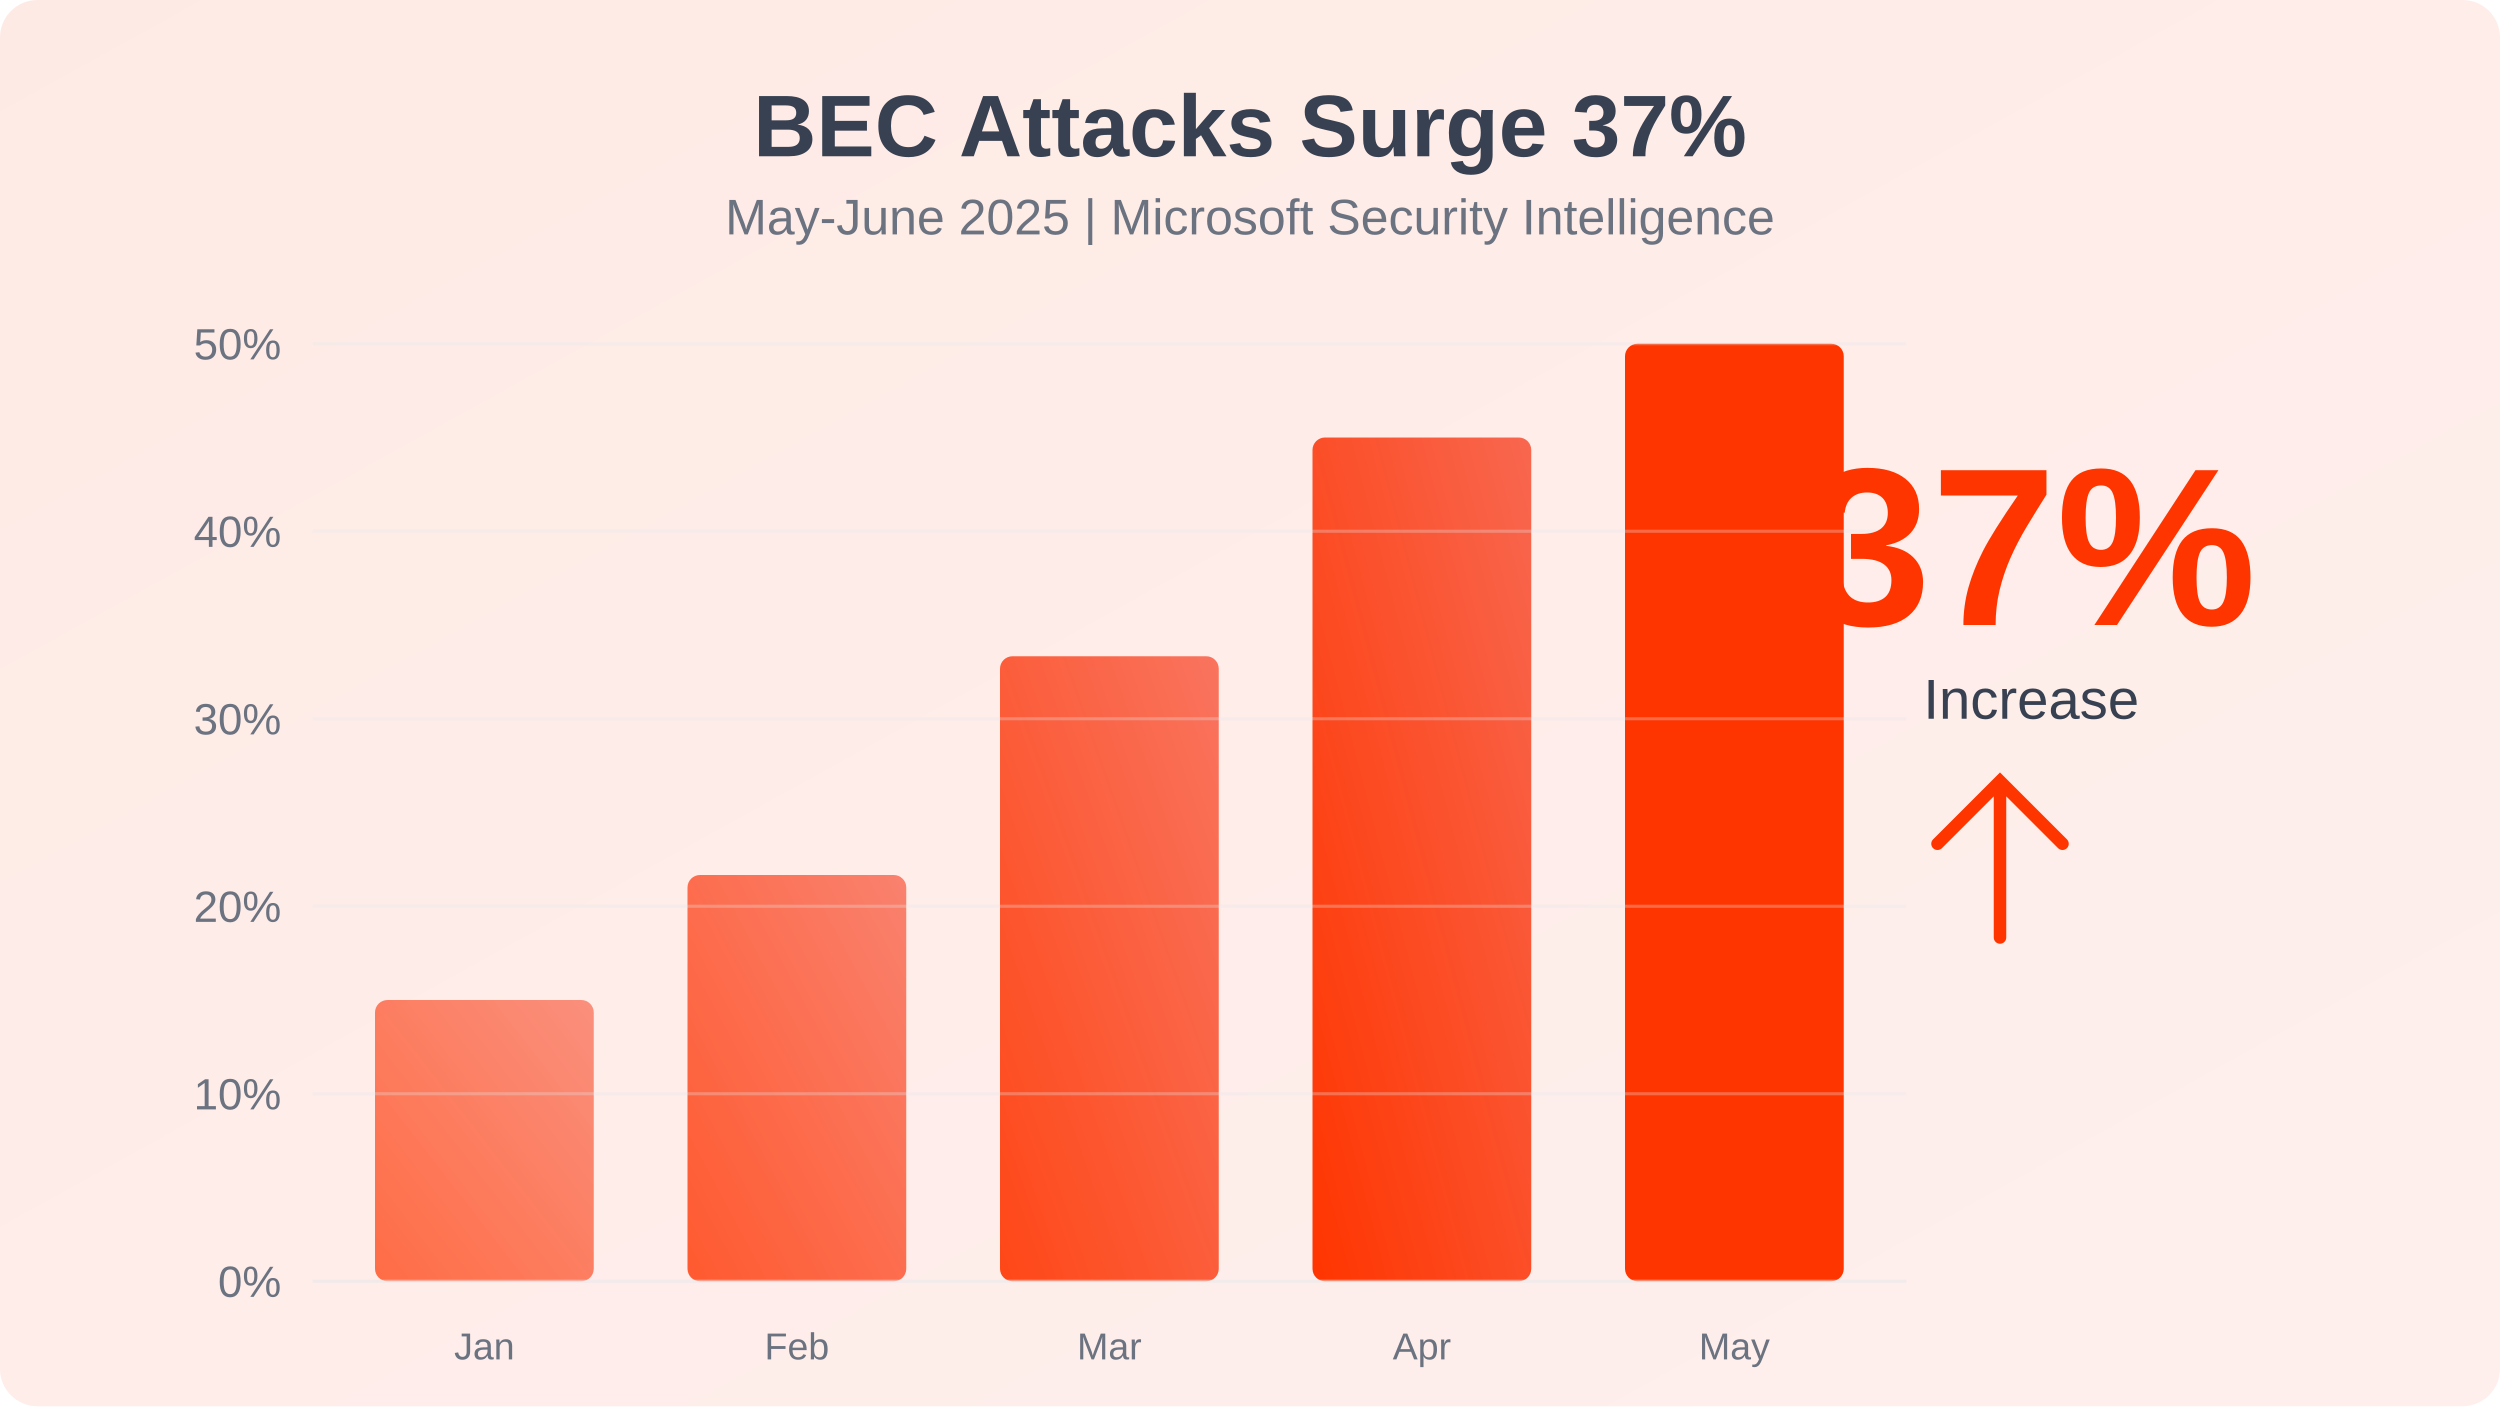
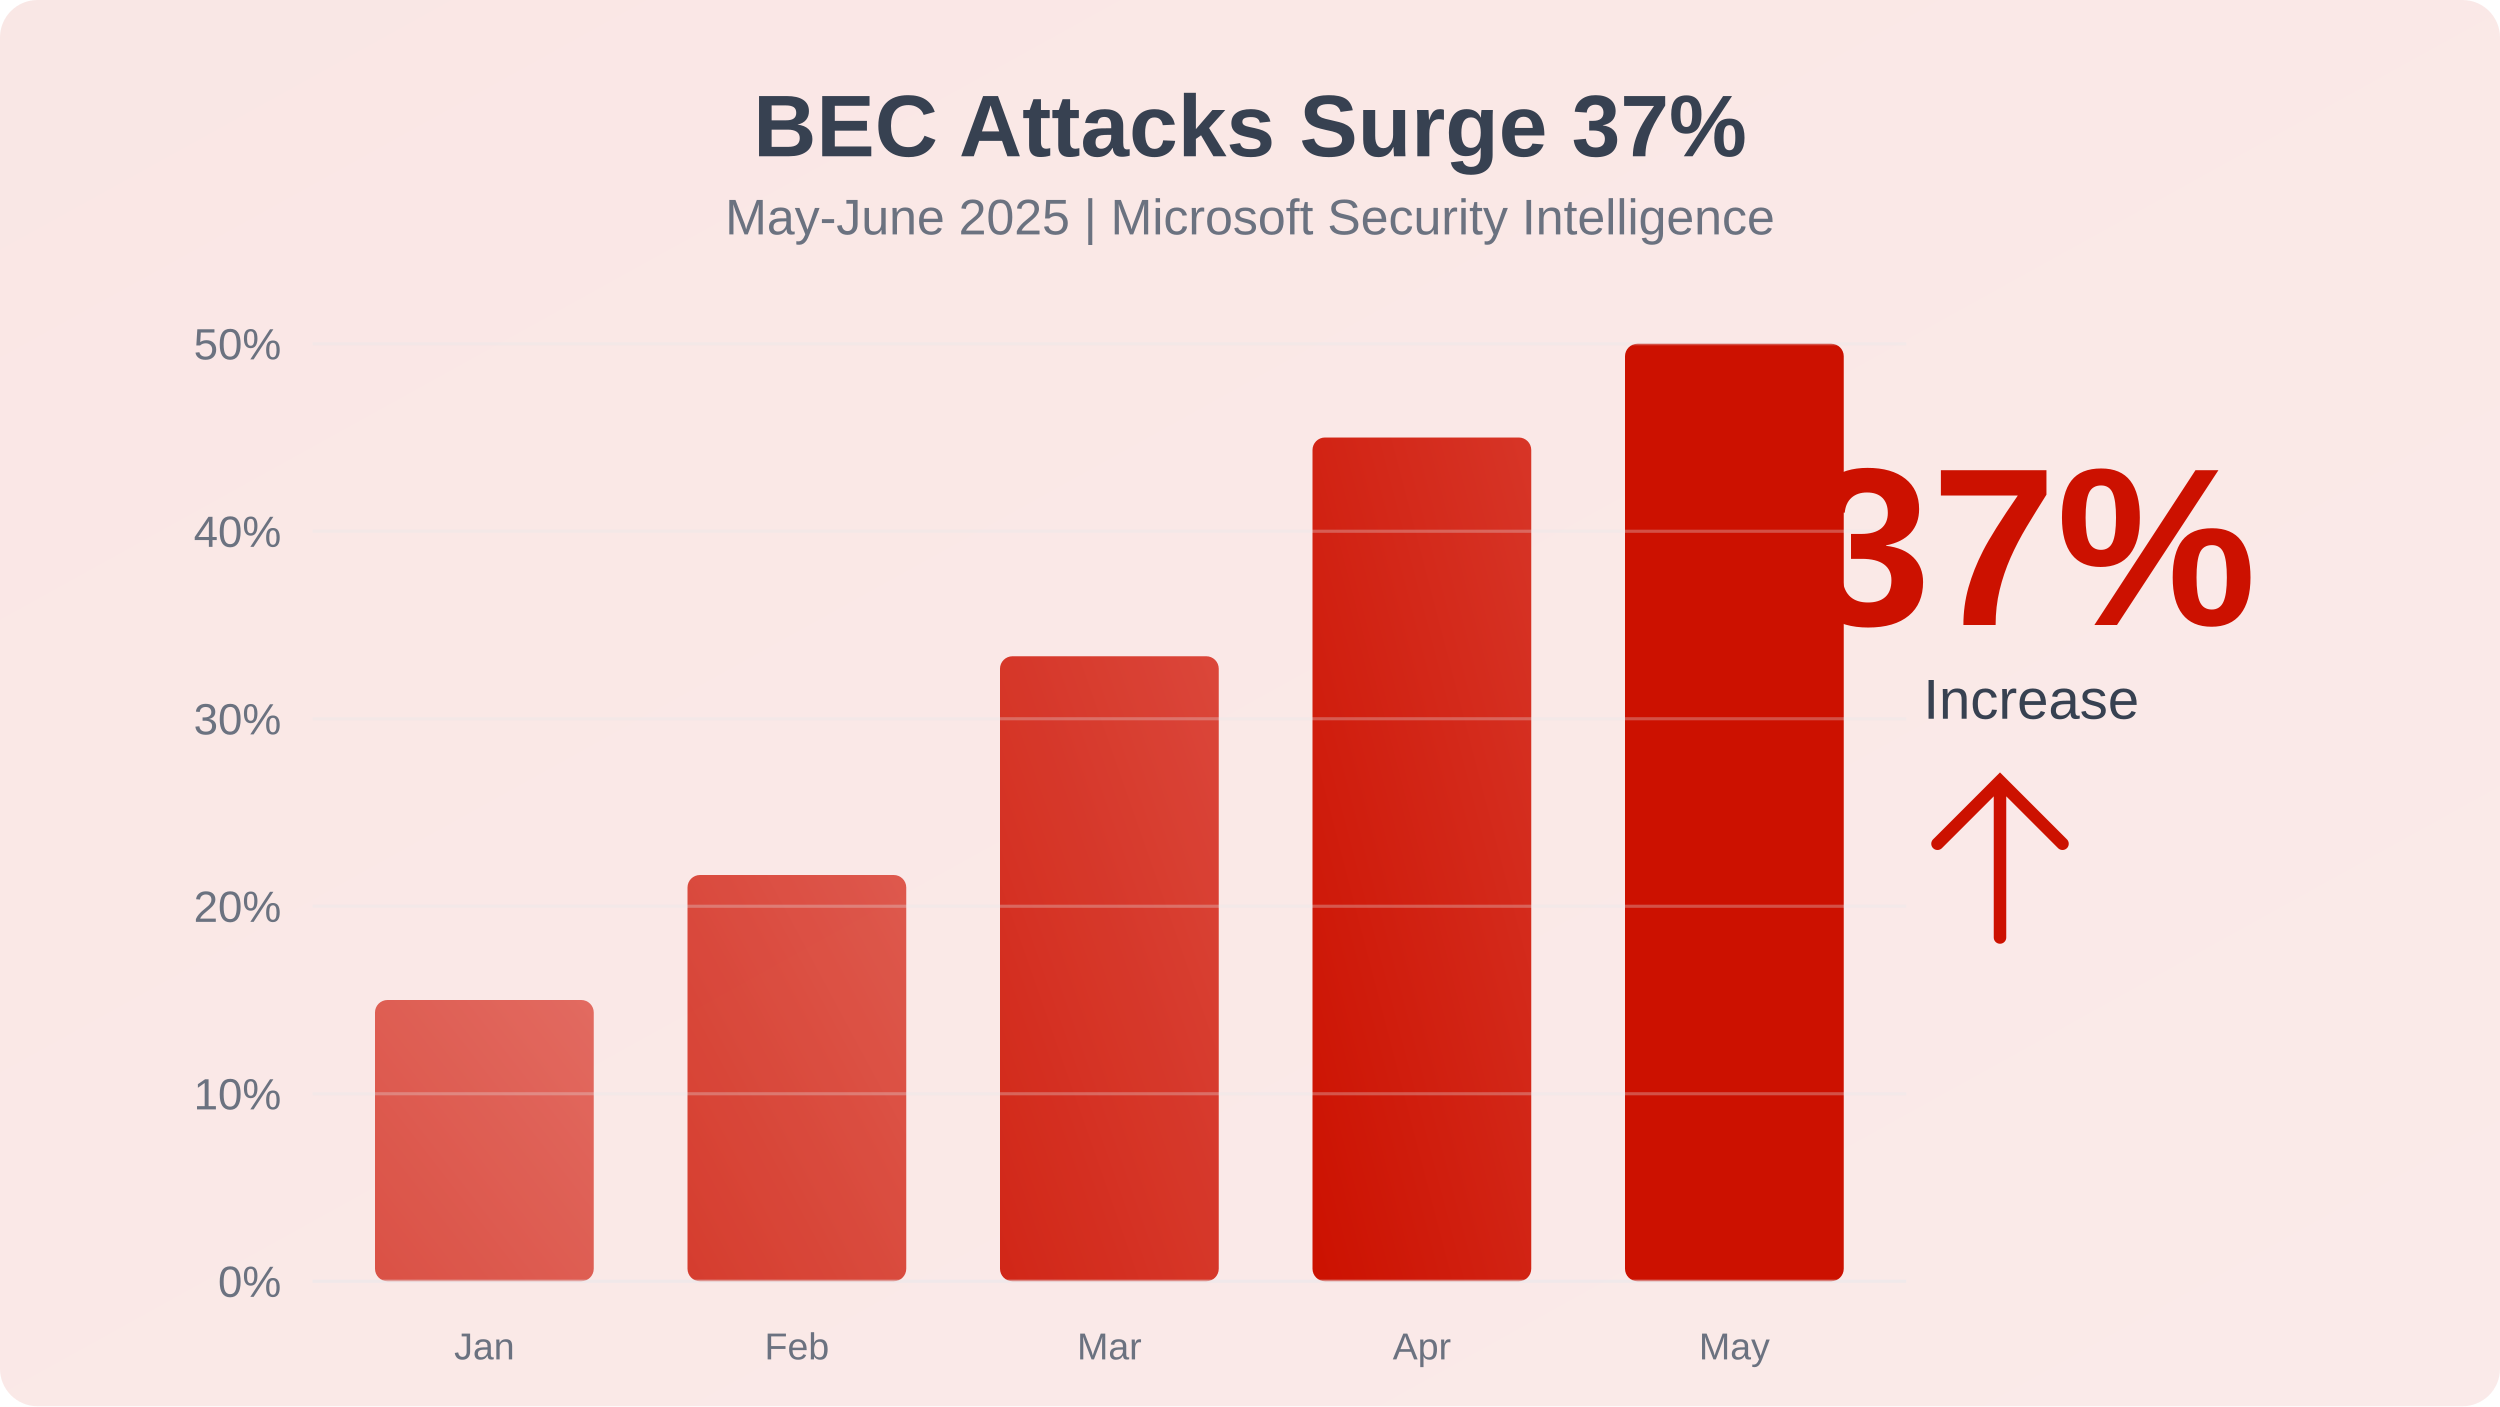
<svg xmlns="http://www.w3.org/2000/svg" width="800" height="450" viewBox="0 0 800 450" preserveAspectRatio="xMidYMid slice">
  <defs>
    <linearGradient id="bg" x1="0%" y1="0%" x2="100%" y2="100%">
-       <stop offset="0%" style="stop-color:#FF3500;stop-opacity:0.1" />
-       <stop offset="100%" style="stop-color:#F8674F;stop-opacity:0.1" />
+       <stop offset="0%" style="stop-color:#CC1100;stop-opacity:0.1" />
+       <stop offset="100%" style="stop-color:#D73527;stop-opacity:0.1" />
    </linearGradient>
    <linearGradient id="chartGrad" x1="0%" y1="100%" x2="100%" y2="0%">
-       <stop offset="0%" style="stop-color:#FF3500" />
-       <stop offset="100%" style="stop-color:#F8674F" />
+       <stop offset="0%" style="stop-color:#CC1100" />
+       <stop offset="100%" style="stop-color:#D73527" />
    </linearGradient>
  </defs>
  <rect width="800" height="450" fill="url(#bg)" rx="12" />
  <rect x="120" y="320" width="70" height="90" fill="url(#chartGrad)" opacity="0.7" rx="4" />
  <rect x="220" y="280" width="70" height="130" fill="url(#chartGrad)" opacity="0.8" rx="4" />
  <rect x="320" y="210" width="70" height="200" fill="url(#chartGrad)" opacity="0.9" rx="4" />
  <rect x="420" y="140" width="70" height="270" fill="url(#chartGrad)" rx="4" />
-   <rect x="520" y="110" width="70" height="300" fill="#FF3500" rx="4" />
+   <rect x="520" y="110" width="70" height="300" fill="#CC1100" rx="4" />
  <line x1="100" y1="410" x2="610" y2="410" stroke="#E5E7EB" stroke-width="1" opacity="0.5" />
  <line x1="100" y1="350" x2="610" y2="350" stroke="#E5E7EB" stroke-width="1" opacity="0.3" />
  <line x1="100" y1="290" x2="610" y2="290" stroke="#E5E7EB" stroke-width="1" opacity="0.3" />
  <line x1="100" y1="230" x2="610" y2="230" stroke="#E5E7EB" stroke-width="1" opacity="0.3" />
  <line x1="100" y1="170" x2="610" y2="170" stroke="#E5E7EB" stroke-width="1" opacity="0.3" />
  <line x1="100" y1="110" x2="610" y2="110" stroke="#E5E7EB" stroke-width="1" opacity="0.3" />
  <text x="90" y="415" text-anchor="end" fill="#6B7280" font-family="Arial, sans-serif" font-size="14">0%</text>
  <text x="90" y="355" text-anchor="end" fill="#6B7280" font-family="Arial, sans-serif" font-size="14">10%</text>
  <text x="90" y="295" text-anchor="end" fill="#6B7280" font-family="Arial, sans-serif" font-size="14">20%</text>
  <text x="90" y="235" text-anchor="end" fill="#6B7280" font-family="Arial, sans-serif" font-size="14">30%</text>
  <text x="90" y="175" text-anchor="end" fill="#6B7280" font-family="Arial, sans-serif" font-size="14">40%</text>
  <text x="90" y="115" text-anchor="end" fill="#6B7280" font-family="Arial, sans-serif" font-size="14">50%</text>
  <text x="155" y="435" text-anchor="middle" fill="#6B7280" font-family="Arial, sans-serif" font-size="12">Jan</text>
  <text x="255" y="435" text-anchor="middle" fill="#6B7280" font-family="Arial, sans-serif" font-size="12">Feb</text>
  <text x="355" y="435" text-anchor="middle" fill="#6B7280" font-family="Arial, sans-serif" font-size="12">Mar</text>
  <text x="455" y="435" text-anchor="middle" fill="#6B7280" font-family="Arial, sans-serif" font-size="12">Apr</text>
  <text x="555" y="435" text-anchor="middle" fill="#6B7280" font-family="Arial, sans-serif" font-size="12">May</text>
  <text x="400" y="50" text-anchor="middle" fill="#374151" font-family="Arial, sans-serif" font-size="28" font-weight="bold">BEC Attacks Surge 37%</text>
  <text x="400" y="75" text-anchor="middle" fill="#6B7280" font-family="Arial, sans-serif" font-size="16">May-June 2025 | Microsoft Security Intelligence</text>
-   <text x="650" y="200" text-anchor="middle" fill="#FF3500" font-family="Arial, sans-serif" font-size="72" font-weight="bold">37%</text>
+   <text x="650" y="200" text-anchor="middle" fill="#CC1100" font-family="Arial, sans-serif" font-size="72" font-weight="bold">37%</text>
  <text x="650" y="230" text-anchor="middle" fill="#374151" font-family="Arial, sans-serif" font-size="18">Increase</text>
-   <path d="M620 270 L640 250 L660 270 M640 250 L640 300" stroke="#FF3500" stroke-width="4" fill="none" stroke-linecap="round" />
+   <path d="M620 270 L640 250 L660 270 M640 250 L640 300" stroke="#CC1100" stroke-width="4" fill="none" stroke-linecap="round" />
</svg>
